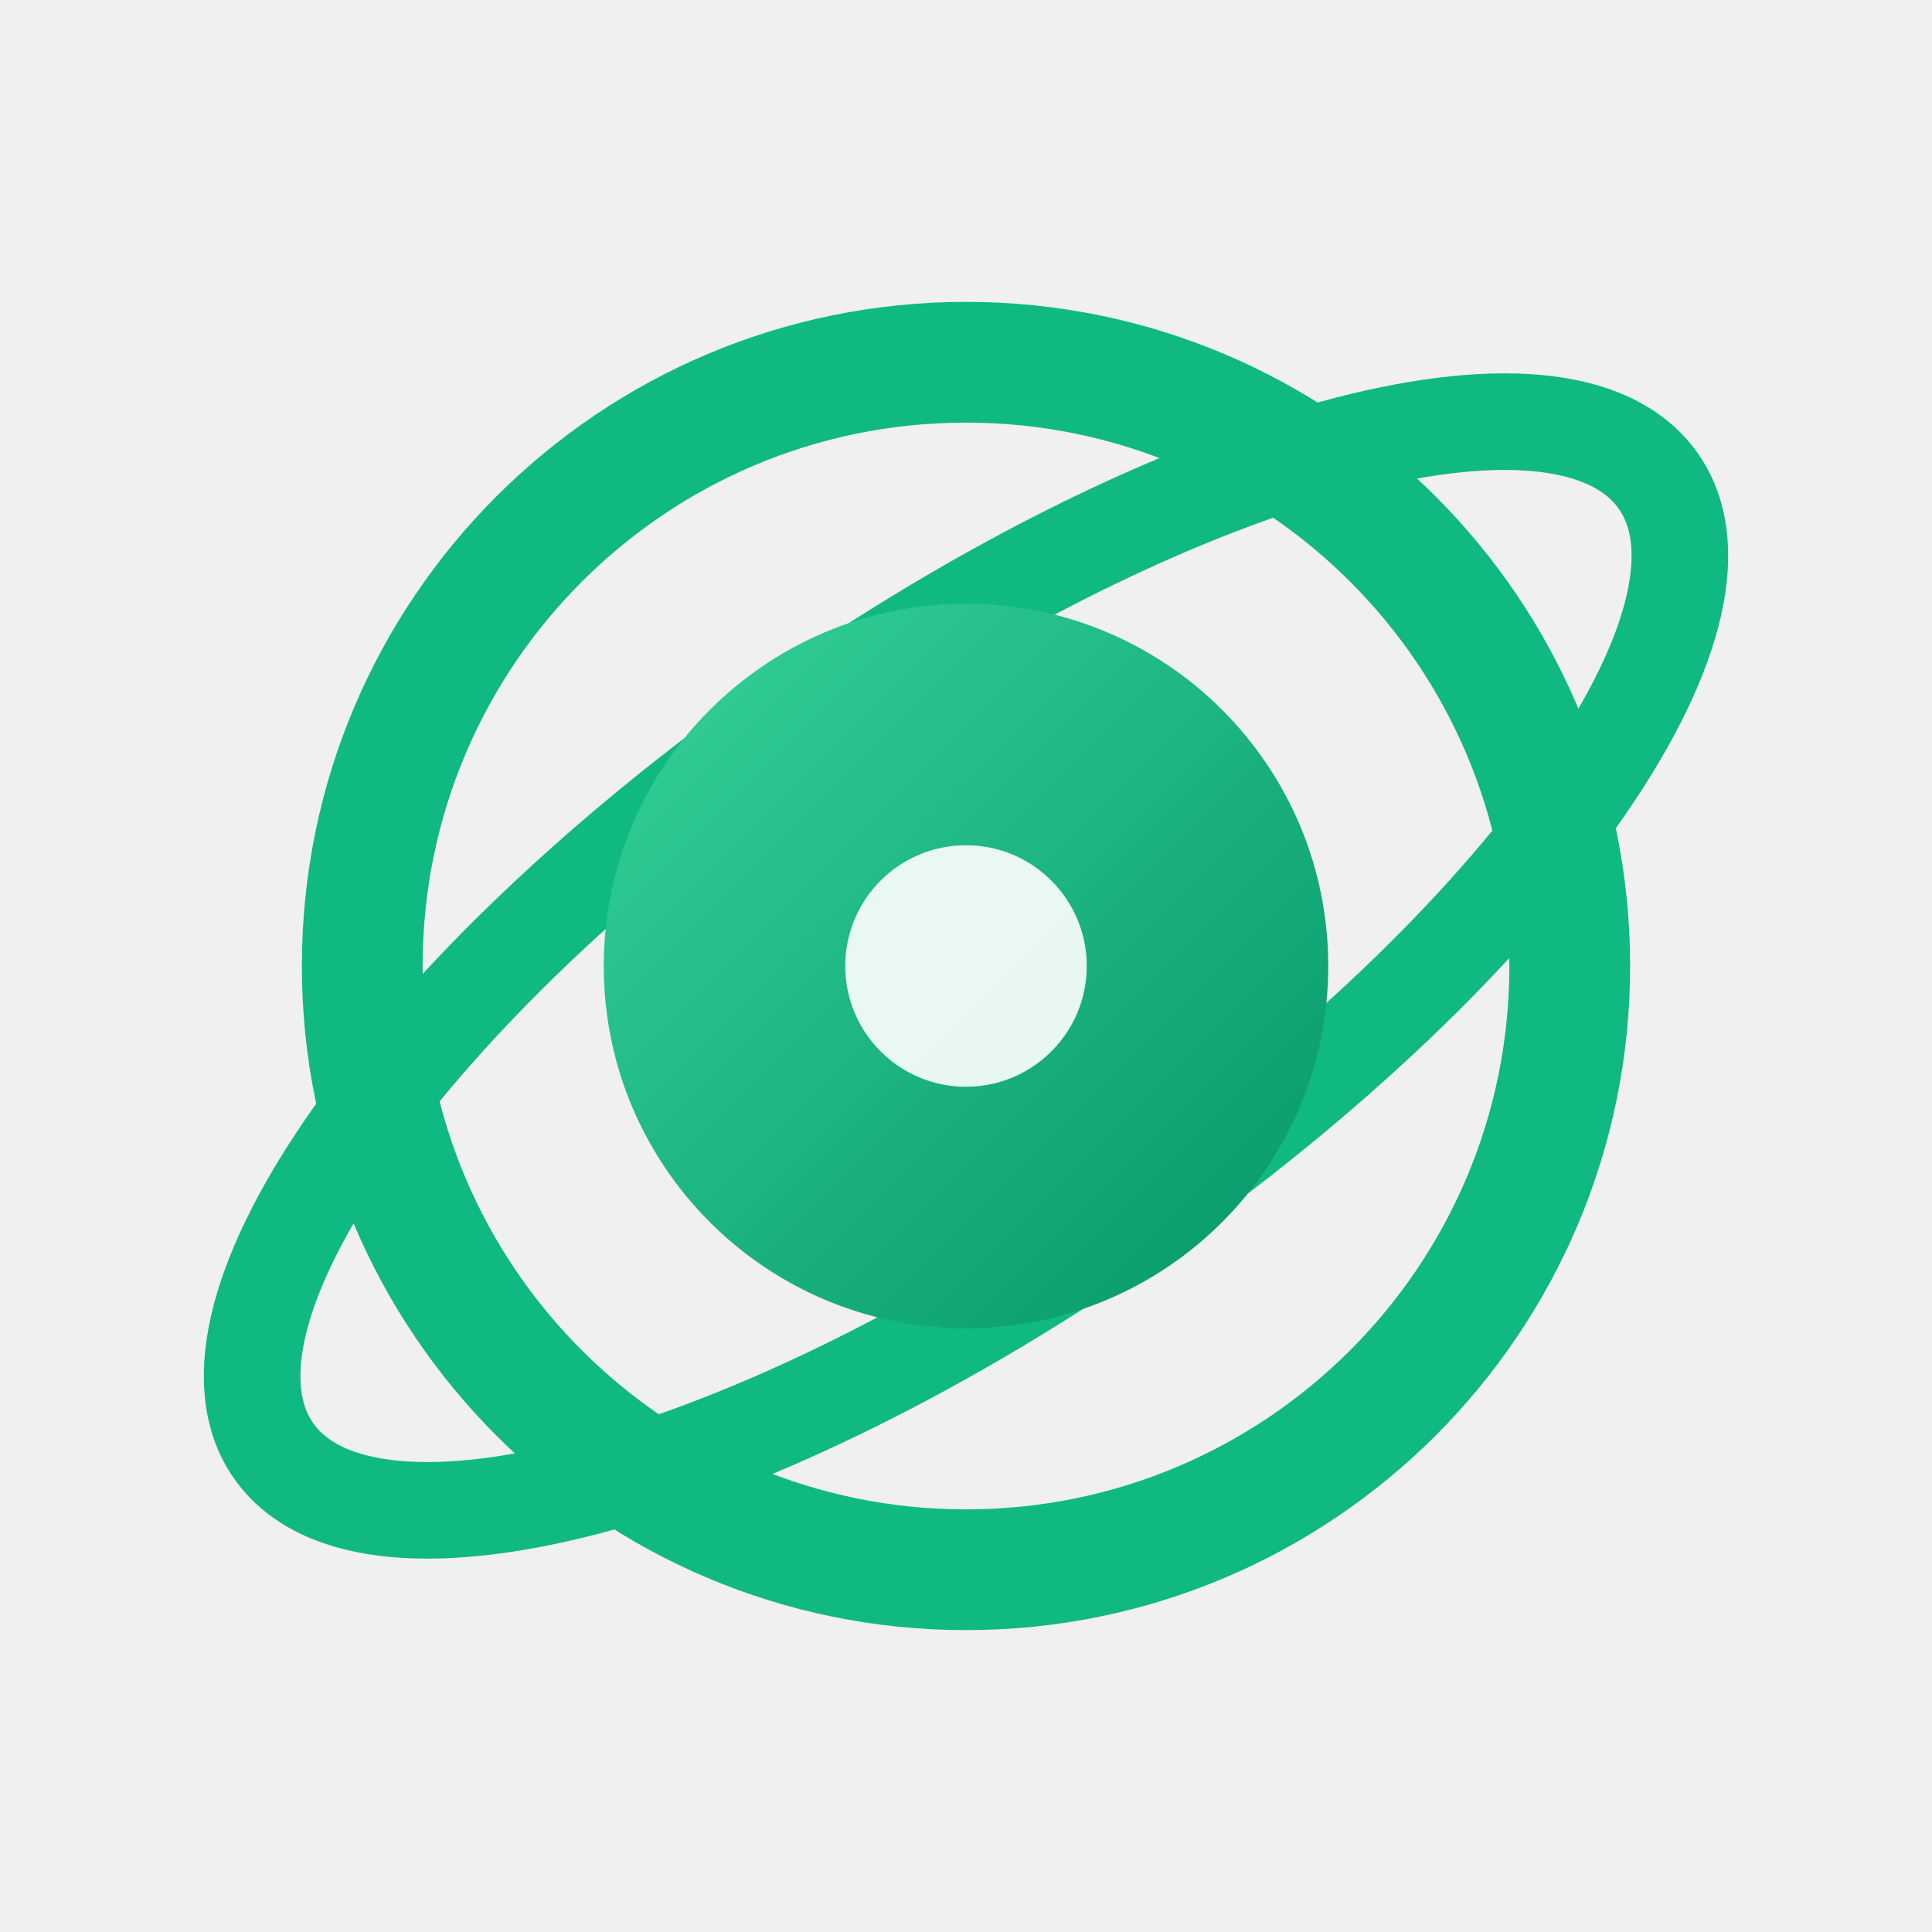
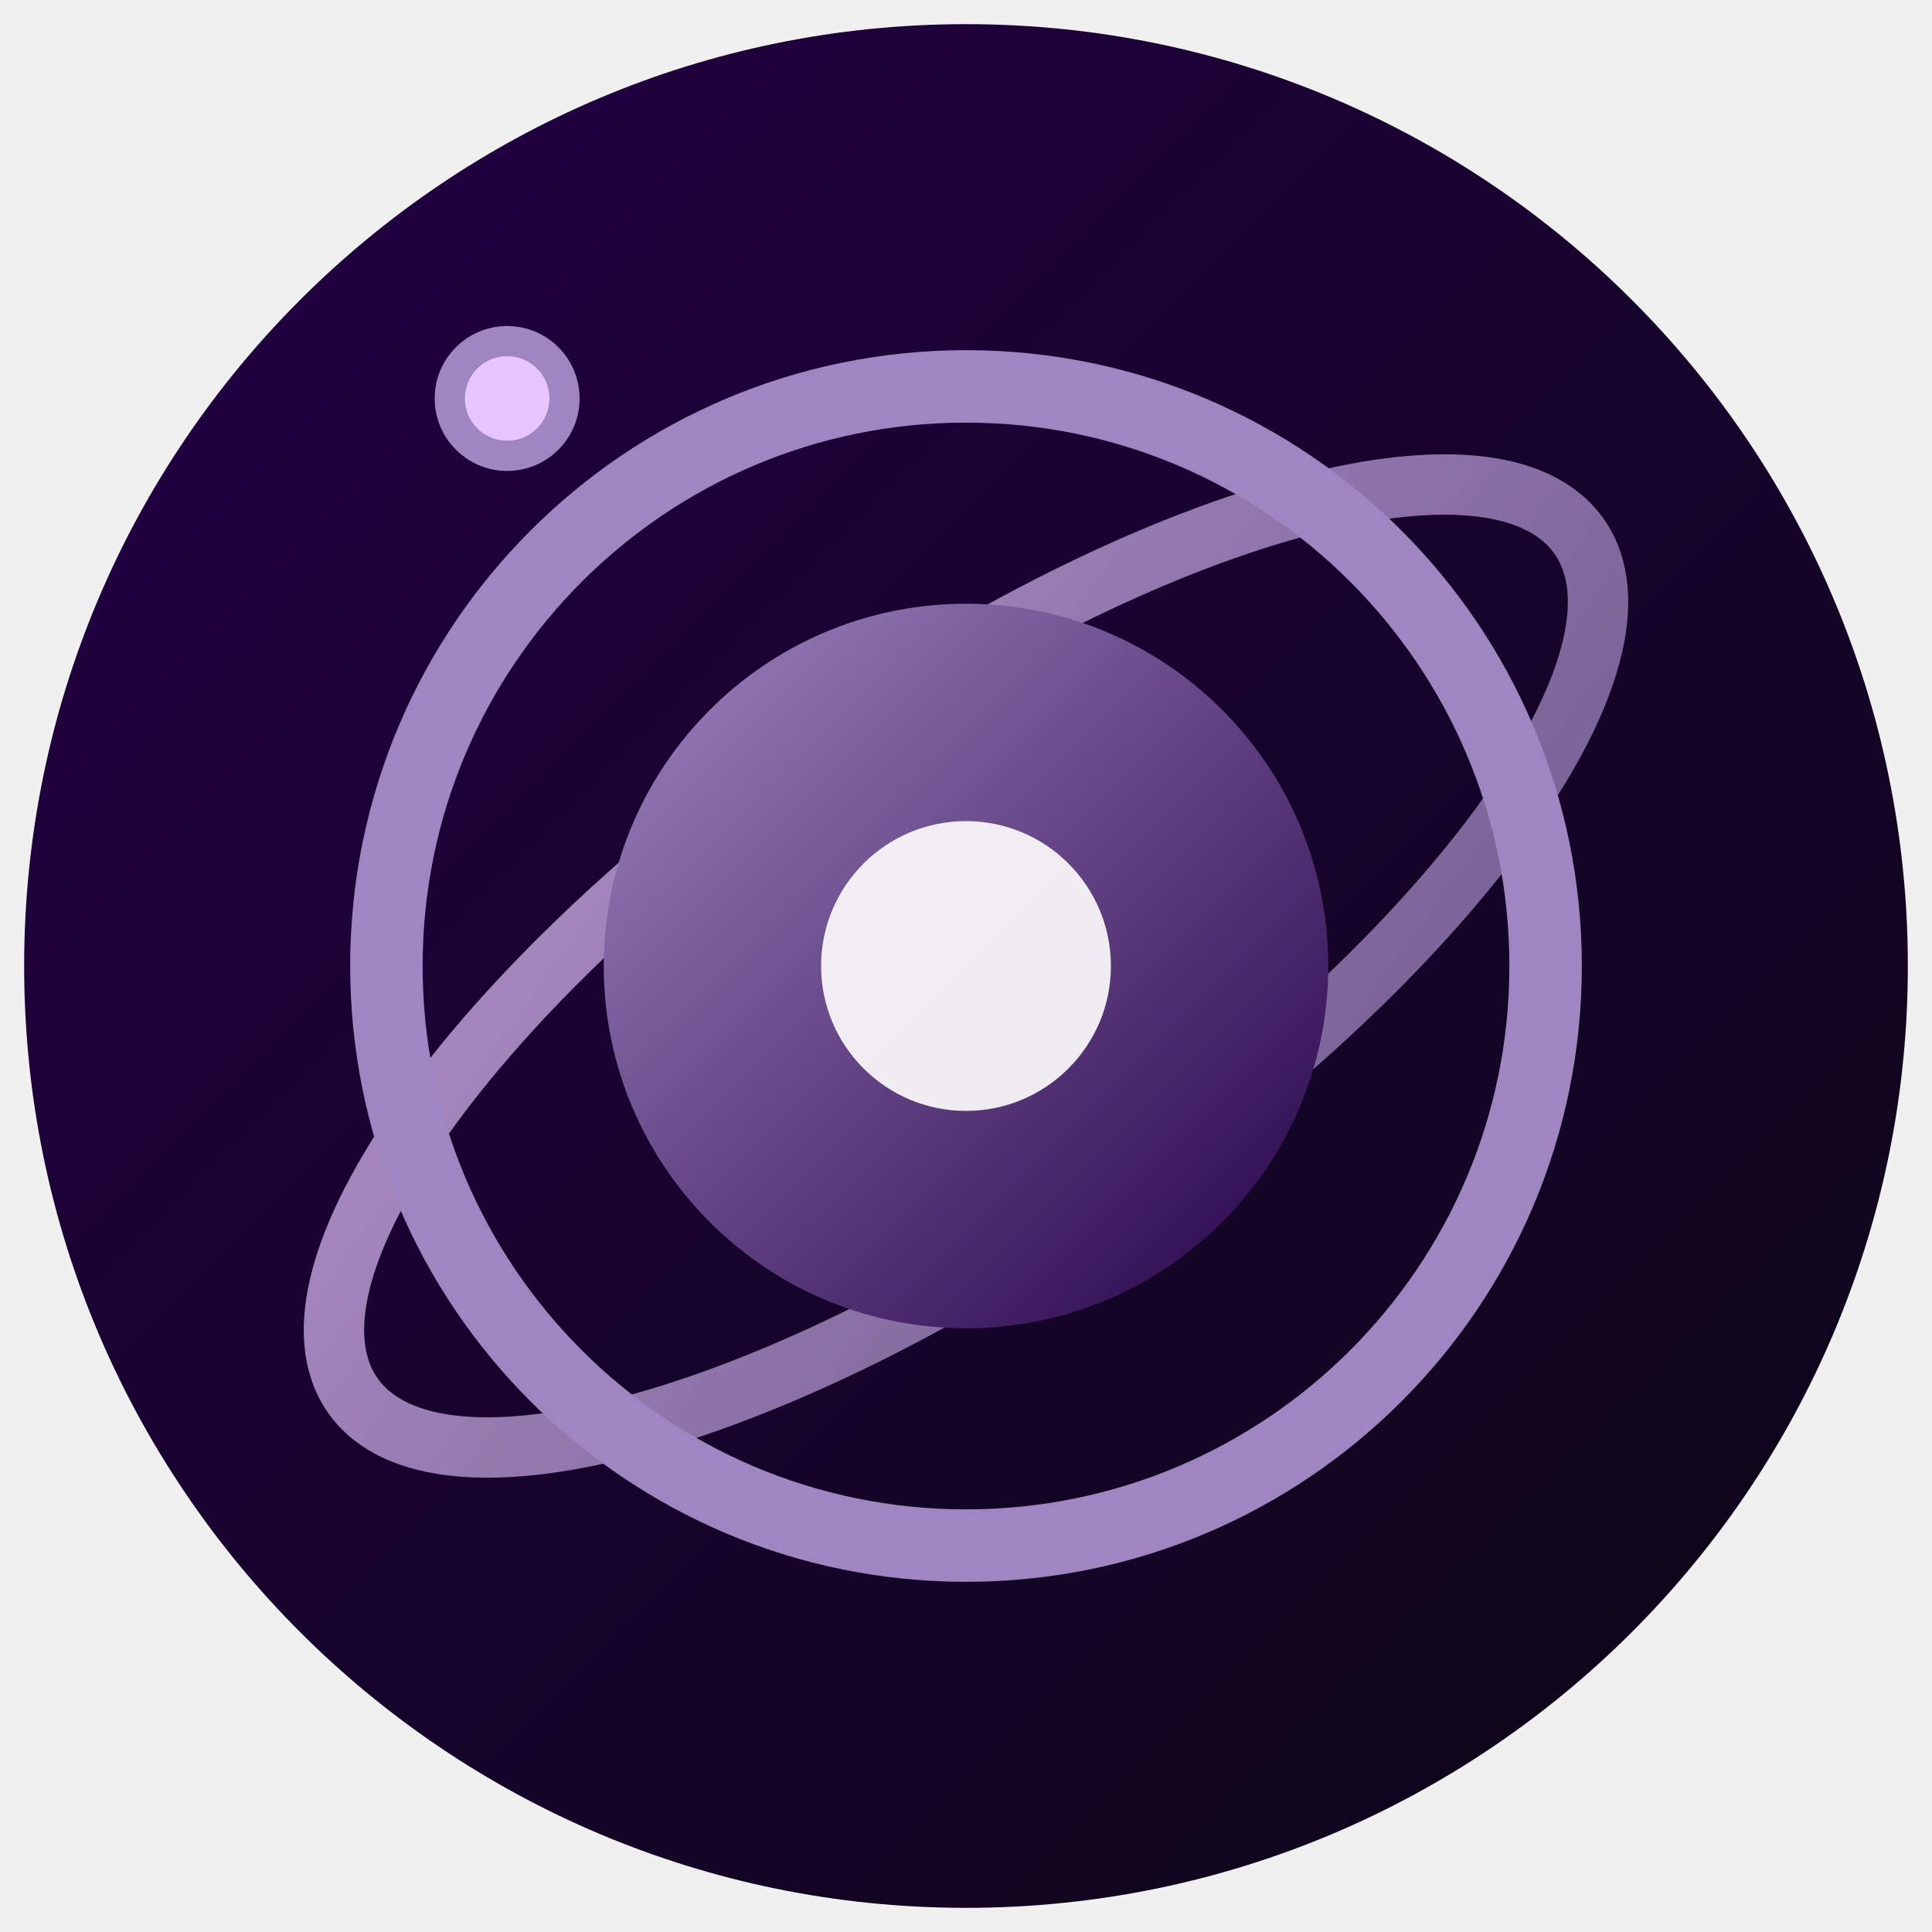
<svg xmlns="http://www.w3.org/2000/svg" width="160" height="160" viewBox="0 0 160 160" fill="none">
  <defs>
-     <linearGradient id="tealGrad" x1="0%" y1="0%" x2="100%" y2="100%">
-       <stop offset="0%" stop-color="#34d399" />
-       <stop offset="100%" stop-color="#059669" />
+     <linearGradient id="bgGrad" x1="0" y1="0" x2="160" y2="160" gradientUnits="userSpaceOnUse">
+       <stop offset="0%" stop-color="#240046" />
+       <stop offset="100%" stop-color="#0B0714" />
+     </linearGradient>
+     <linearGradient id="ringGrad" x1="0%" y1="0%" x2="100%" y2="100%">
+       <stop offset="0%" stop-color="#E7C6FF" />
+       <stop offset="100%" stop-color="#9F86C0" />
+     </linearGradient>
+     <linearGradient id="innerGrad" x1="0%" y1="0%" x2="100%" y2="100%">
+       <stop offset="0%" stop-color="#9F86C0" />
+       <stop offset="100%" stop-color="#240046" />
    </linearGradient>
  </defs>
-   <g transform="translate(0, 0)">
-     <ellipse cx="80" cy="80" rx="70" ry="25" fill="none" stroke="#10b981" stroke-width="8" transform="rotate(-35 80 80)" />
- 
-     {/* Outer circle - Thicker */}
-     <circle cx="80" cy="80" r="50" fill="none" stroke="#10b981" stroke-width="10" />
- 
-     {/* Inner filled circle - Much Larger for visibility */}
-     <circle cx="80" cy="80" r="30" fill="url(#tealGrad)" />
-     
-     {/* Center white dot for maximum pop */}
-     <circle cx="80" cy="80" r="10" fill="white" opacity="0.9" />
-   </g>
+   <circle cx="80" cy="80" r="78" fill="url(#bgGrad)" />
+   <ellipse cx="80" cy="80" rx="62" ry="22" fill="none" stroke="url(#ringGrad)" stroke-width="5" transform="rotate(-35 80 80)" opacity="0.7" />
+   <circle cx="80" cy="80" r="48" fill="none" stroke="#9F86C0" stroke-width="6" />
+   <circle cx="80" cy="80" r="30" fill="url(#innerGrad)" />
+   <circle cx="80" cy="80" r="12" fill="white" opacity="0.9" />
+   <circle cx="42" cy="33" r="6" fill="#9F86C0" />
+   <circle cx="42" cy="33" r="3.5" fill="#E7C6FF" />
</svg>
